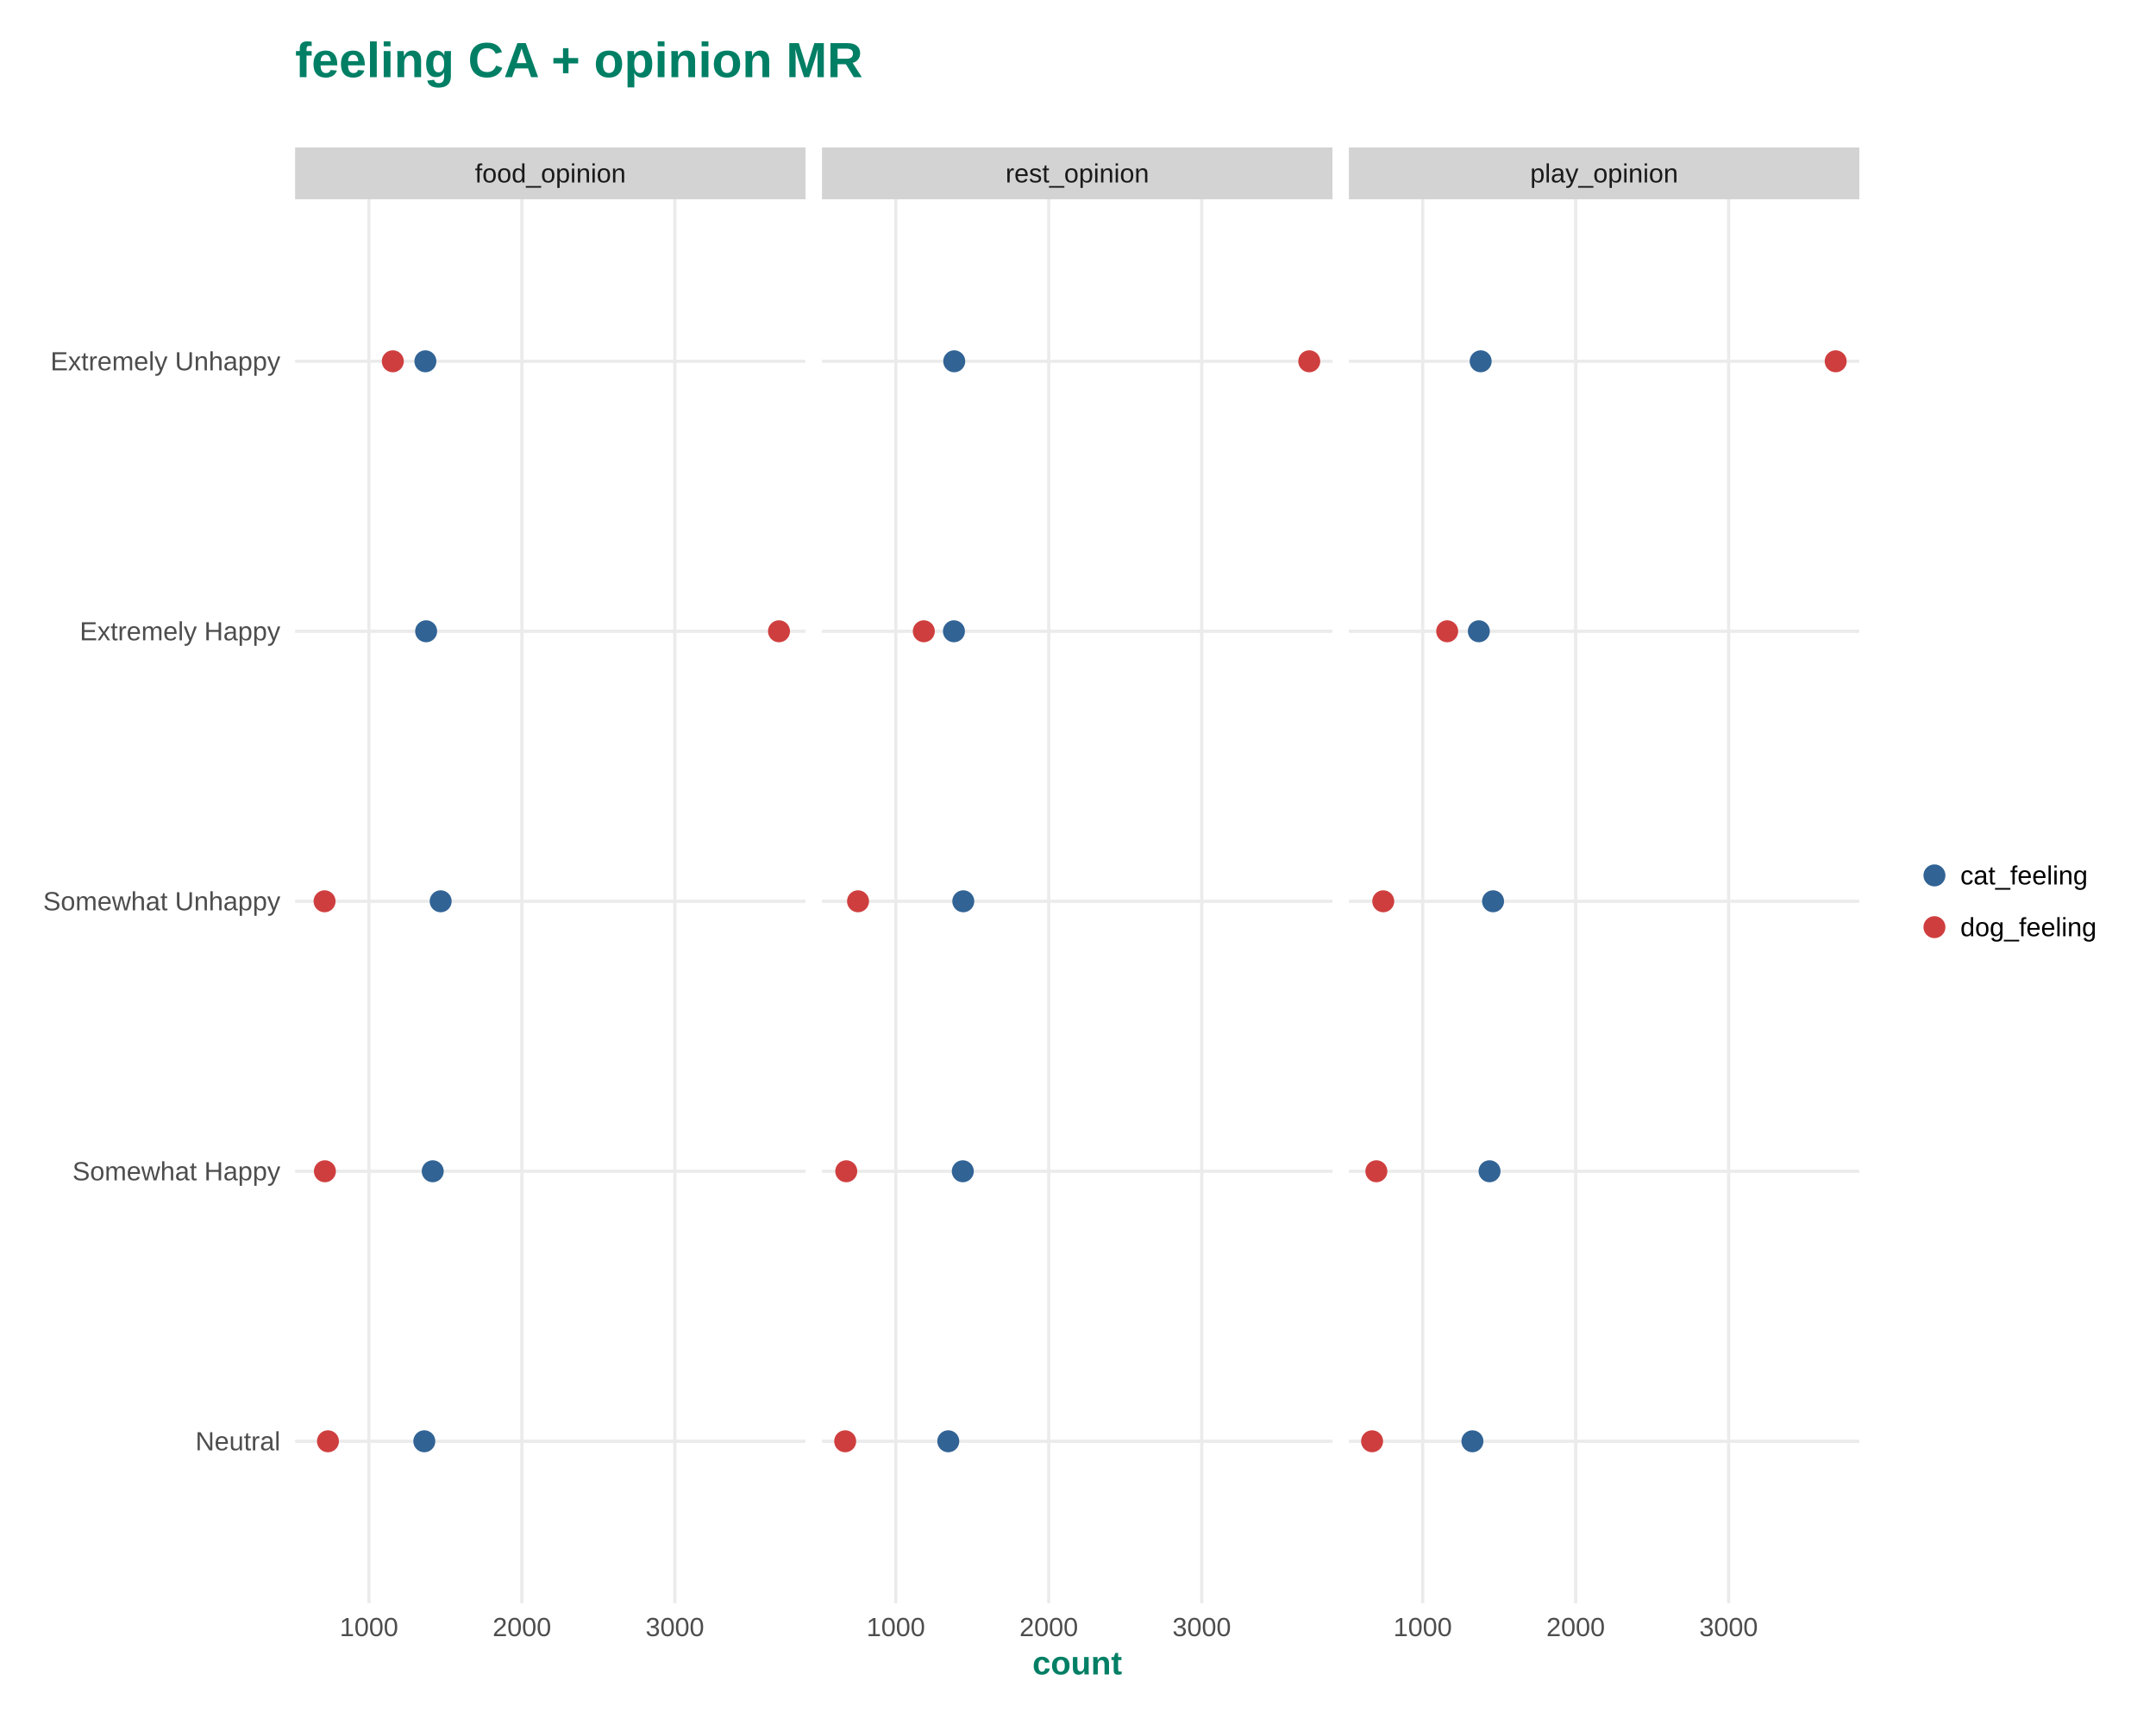
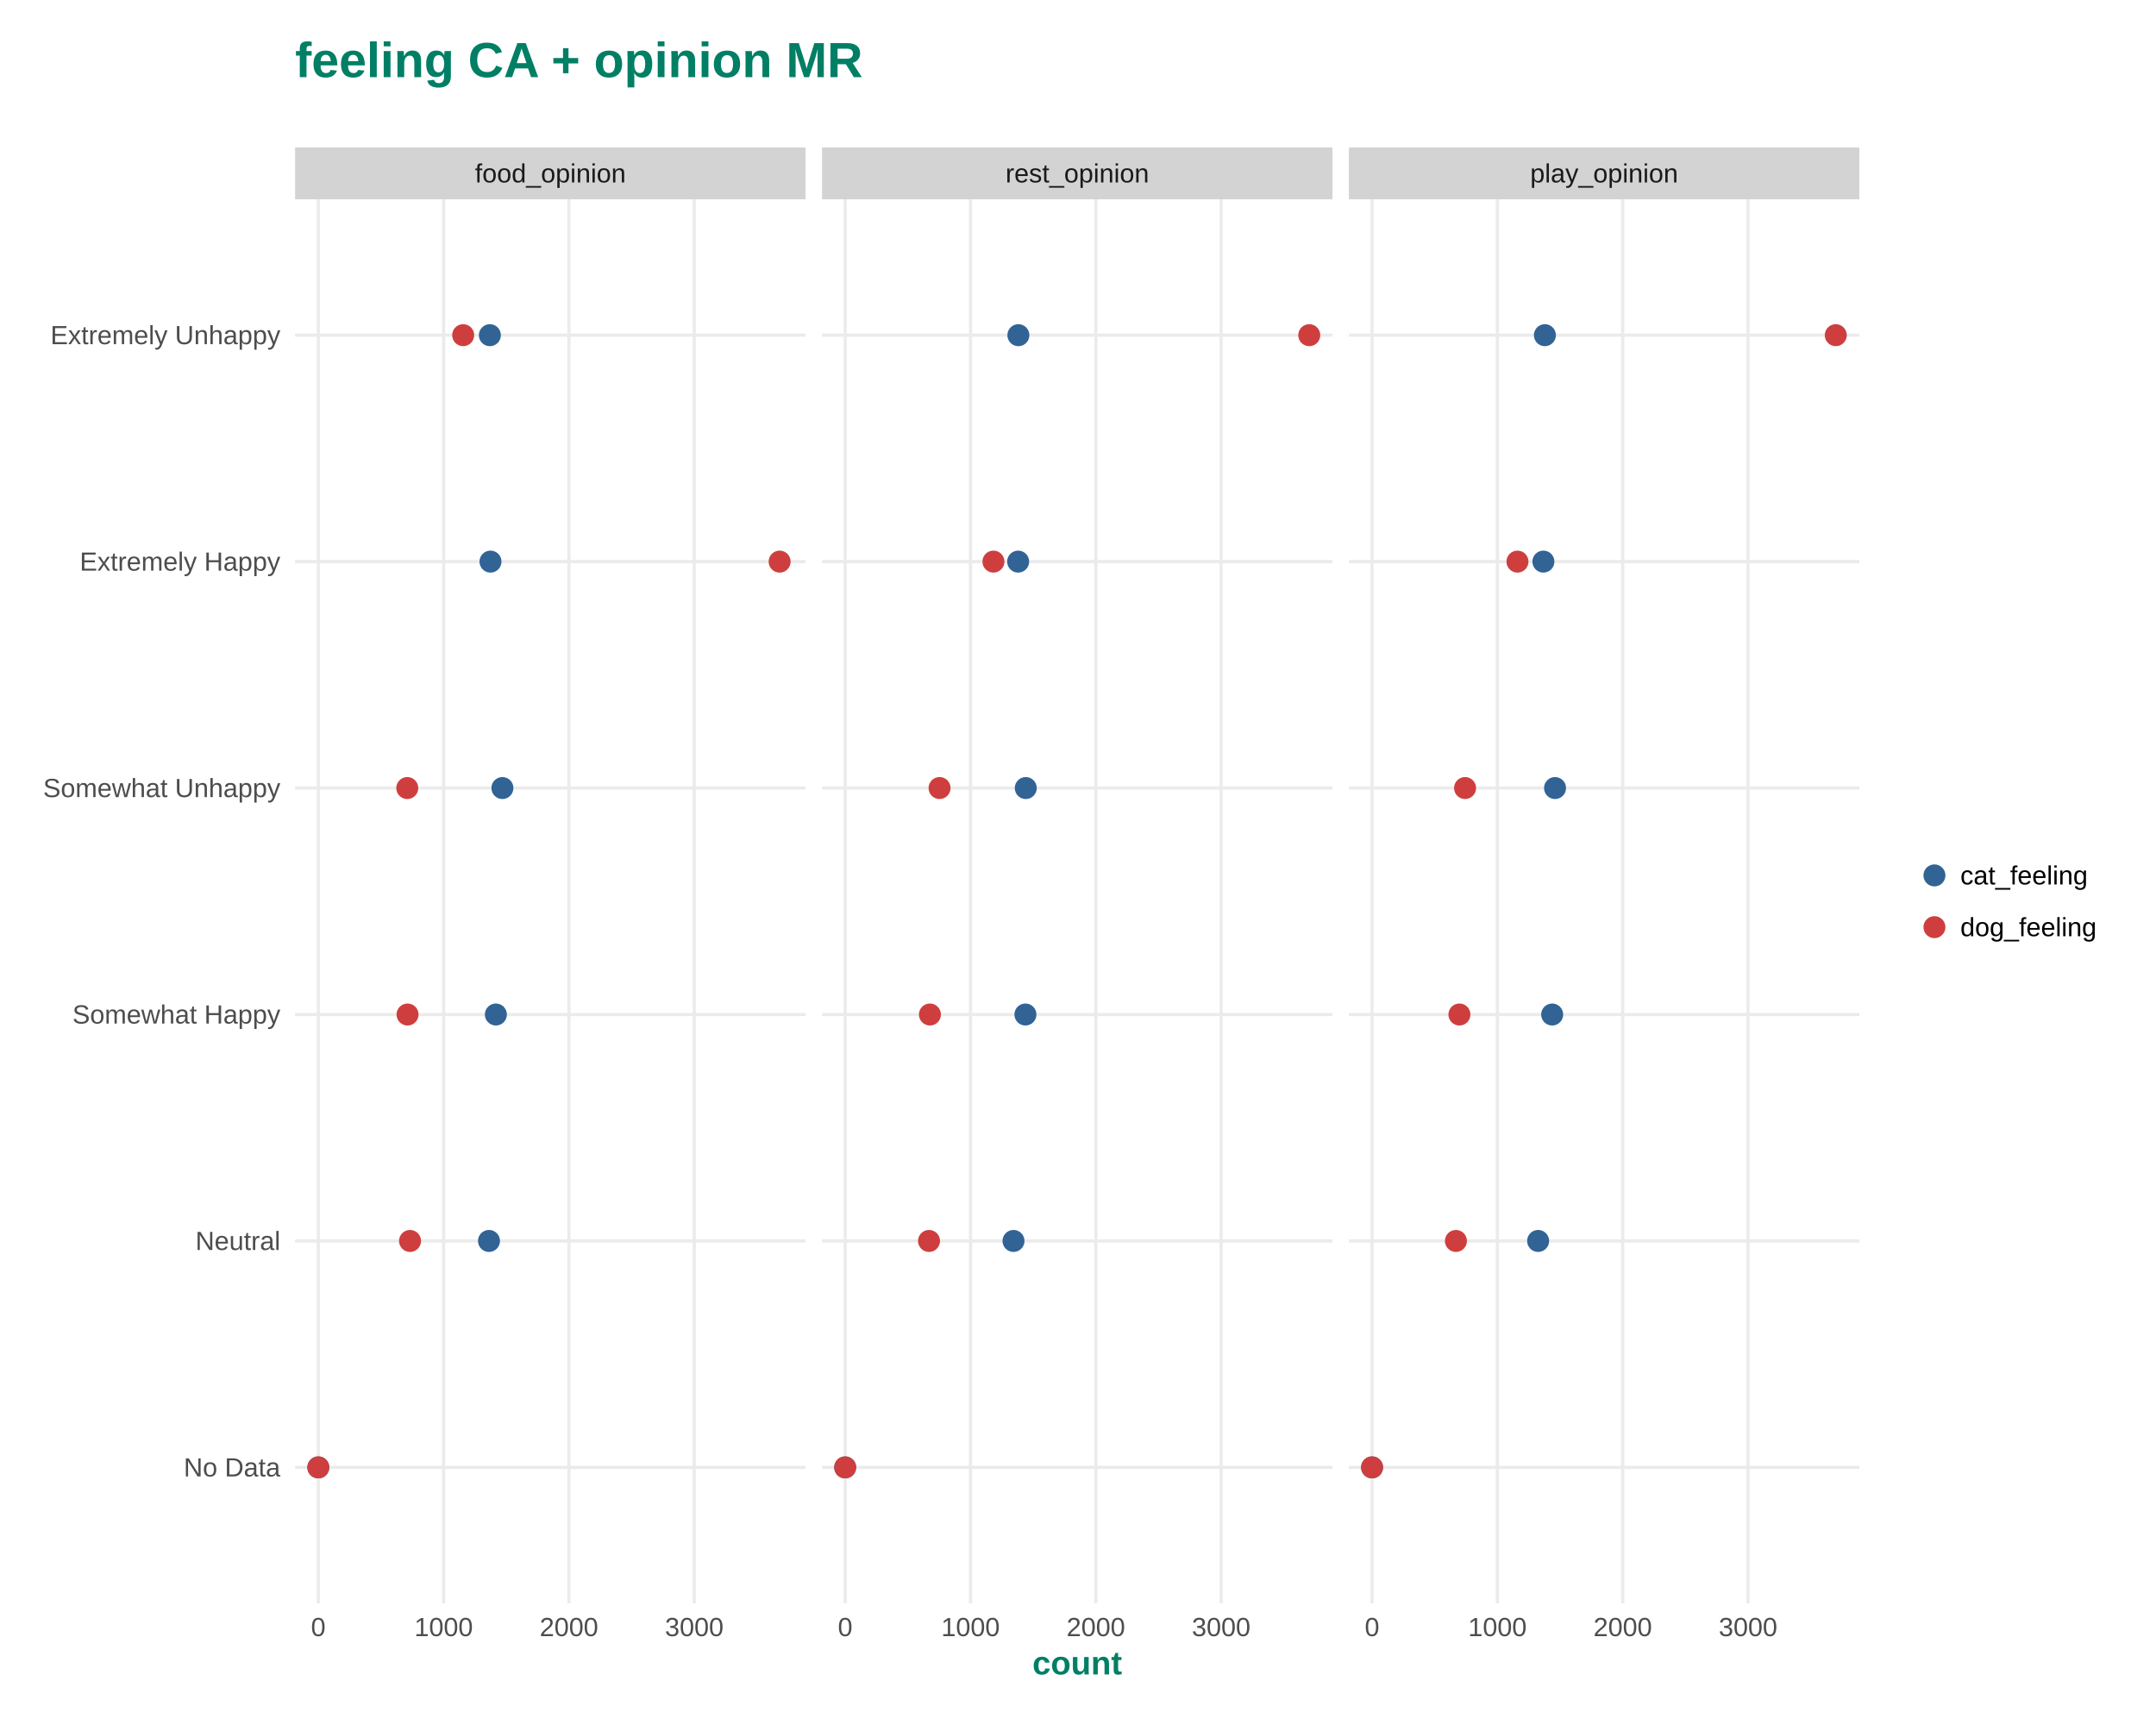
<svg xmlns="http://www.w3.org/2000/svg" viewBox="0 0 720.00 576.00">
  <defs>
    <style type="text/css">
    line, polyline, polygon, path, rect, circle {
      fill: none;
      stroke: #000000;
      stroke-linecap: round;
      stroke-linejoin: round;
      stroke-miterlimit: 10.00;
    }
  </style>
  </defs>
  <rect width="100%" height="100%" style="stroke: none; fill: #FFFFFF;" />
  <defs>
    <clipPath id="cpOTguNTV8MjY5LjAzfDUzNS4zNXw2Ni41NQ==">
      <rect x="98.55" y="66.55" width="170.47" height="468.80" />
    </clipPath>
  </defs>
-   <polyline points="98.55,481.26 269.03,481.26 " style="stroke-width: 1.07; stroke: #EBEBEB; stroke-linecap: butt;" clip-path="url(#cpOTguNTV8MjY5LjAzfDUzNS4zNXw2Ni41NQ==)" />
-   <polyline points="98.55,391.10 269.03,391.10 " style="stroke-width: 1.07; stroke: #EBEBEB; stroke-linecap: butt;" clip-path="url(#cpOTguNTV8MjY5LjAzfDUzNS4zNXw2Ni41NQ==)" />
-   <polyline points="98.55,300.95 269.03,300.95 " style="stroke-width: 1.07; stroke: #EBEBEB; stroke-linecap: butt;" clip-path="url(#cpOTguNTV8MjY5LjAzfDUzNS4zNXw2Ni41NQ==)" />
-   <polyline points="98.55,210.79 269.03,210.79 " style="stroke-width: 1.07; stroke: #EBEBEB; stroke-linecap: butt;" clip-path="url(#cpOTguNTV8MjY5LjAzfDUzNS4zNXw2Ni41NQ==)" />
-   <polyline points="98.55,120.64 269.03,120.64 " style="stroke-width: 1.07; stroke: #EBEBEB; stroke-linecap: butt;" clip-path="url(#cpOTguNTV8MjY5LjAzfDUzNS4zNXw2Ni41NQ==)" />
-   <polyline points="123.21,535.35 123.21,66.55 " style="stroke-width: 1.07; stroke: #EBEBEB; stroke-linecap: butt;" clip-path="url(#cpOTguNTV8MjY5LjAzfDUzNS4zNXw2Ni41NQ==)" />
-   <polyline points="174.29,535.35 174.29,66.55 " style="stroke-width: 1.07; stroke: #EBEBEB; stroke-linecap: butt;" clip-path="url(#cpOTguNTV8MjY5LjAzfDUzNS4zNXw2Ni41NQ==)" />
-   <polyline points="225.37,535.35 225.37,66.55 " style="stroke-width: 1.07; stroke: #EBEBEB; stroke-linecap: butt;" clip-path="url(#cpOTguNTV8MjY5LjAzfDUzNS4zNXw2Ni41NQ==)" />
-   <circle cx="142.31" cy="210.79" r="2.49pt" style="stroke-width: 0.71; stroke: #316395; fill: #316395;" clip-path="url(#cpOTguNTV8MjY5LjAzfDUzNS4zNXw2Ni41NQ==)" />
-   <circle cx="260.15" cy="210.79" r="2.49pt" style="stroke-width: 0.71; stroke: #CF3E3E; fill: #CF3E3E;" clip-path="url(#cpOTguNTV8MjY5LjAzfDUzNS4zNXw2Ni41NQ==)" />
-   <circle cx="144.51" cy="391.10" r="2.49pt" style="stroke-width: 0.71; stroke: #316395; fill: #316395;" clip-path="url(#cpOTguNTV8MjY5LjAzfDUzNS4zNXw2Ni41NQ==)" />
-   <circle cx="108.50" cy="391.10" r="2.49pt" style="stroke-width: 0.71; stroke: #CF3E3E; fill: #CF3E3E;" clip-path="url(#cpOTguNTV8MjY5LjAzfDUzNS4zNXw2Ni41NQ==)" />
-   <circle cx="141.70" cy="481.26" r="2.49pt" style="stroke-width: 0.71; stroke: #316395; fill: #316395;" clip-path="url(#cpOTguNTV8MjY5LjAzfDUzNS4zNXw2Ni41NQ==)" />
-   <circle cx="109.52" cy="481.26" r="2.49pt" style="stroke-width: 0.71; stroke: #CF3E3E; fill: #CF3E3E;" clip-path="url(#cpOTguNTV8MjY5LjAzfDUzNS4zNXw2Ni41NQ==)" />
-   <circle cx="147.16" cy="300.95" r="2.49pt" style="stroke-width: 0.71; stroke: #316395; fill: #316395;" clip-path="url(#cpOTguNTV8MjY5LjAzfDUzNS4zNXw2Ni41NQ==)" />
-   <circle cx="108.39" cy="300.95" r="2.49pt" style="stroke-width: 0.71; stroke: #CF3E3E; fill: #CF3E3E;" clip-path="url(#cpOTguNTV8MjY5LjAzfDUzNS4zNXw2Ni41NQ==)" />
-   <circle cx="142.06" cy="120.64" r="2.49pt" style="stroke-width: 0.71; stroke: #316395; fill: #316395;" clip-path="url(#cpOTguNTV8MjY5LjAzfDUzNS4zNXw2Ni41NQ==)" />
-   <circle cx="131.18" cy="120.64" r="2.49pt" style="stroke-width: 0.71; stroke: #CF3E3E; fill: #CF3E3E;" clip-path="url(#cpOTguNTV8MjY5LjAzfDUzNS4zNXw2Ni41NQ==)" />
+   <polyline points="98.55,489.98 269.03,489.98 " style="stroke-width: 1.07; stroke: #EBEBEB; stroke-linecap: butt;" clip-path="url(#cpOTguNTV8MjY5LjAzfDUzNS4zNXw2Ni41NQ==)" />
+   <polyline points="98.55,414.37 269.03,414.37 " style="stroke-width: 1.07; stroke: #EBEBEB; stroke-linecap: butt;" clip-path="url(#cpOTguNTV8MjY5LjAzfDUzNS4zNXw2Ni41NQ==)" />
+   <polyline points="98.55,338.76 269.03,338.76 " style="stroke-width: 1.07; stroke: #EBEBEB; stroke-linecap: butt;" clip-path="url(#cpOTguNTV8MjY5LjAzfDUzNS4zNXw2Ni41NQ==)" />
+   <polyline points="98.55,263.14 269.03,263.14 " style="stroke-width: 1.07; stroke: #EBEBEB; stroke-linecap: butt;" clip-path="url(#cpOTguNTV8MjY5LjAzfDUzNS4zNXw2Ni41NQ==)" />
+   <polyline points="98.55,187.53 269.03,187.53 " style="stroke-width: 1.07; stroke: #EBEBEB; stroke-linecap: butt;" clip-path="url(#cpOTguNTV8MjY5LjAzfDUzNS4zNXw2Ni41NQ==)" />
+   <polyline points="98.55,111.92 269.03,111.92 " style="stroke-width: 1.07; stroke: #EBEBEB; stroke-linecap: butt;" clip-path="url(#cpOTguNTV8MjY5LjAzfDUzNS4zNXw2Ni41NQ==)" />
+   <polyline points="106.30,535.35 106.30,66.55 " style="stroke-width: 1.07; stroke: #EBEBEB; stroke-linecap: butt;" clip-path="url(#cpOTguNTV8MjY5LjAzfDUzNS4zNXw2Ni41NQ==)" />
+   <polyline points="148.15,535.35 148.15,66.55 " style="stroke-width: 1.07; stroke: #EBEBEB; stroke-linecap: butt;" clip-path="url(#cpOTguNTV8MjY5LjAzfDUzNS4zNXw2Ni41NQ==)" />
+   <polyline points="190.00,535.35 190.00,66.55 " style="stroke-width: 1.07; stroke: #EBEBEB; stroke-linecap: butt;" clip-path="url(#cpOTguNTV8MjY5LjAzfDUzNS4zNXw2Ni41NQ==)" />
+   <polyline points="231.85,535.35 231.85,66.55 " style="stroke-width: 1.07; stroke: #EBEBEB; stroke-linecap: butt;" clip-path="url(#cpOTguNTV8MjY5LjAzfDUzNS4zNXw2Ni41NQ==)" />
+   <circle cx="163.80" cy="187.53" r="2.49pt" style="stroke-width: 0.71; stroke: #316395; fill: #316395;" clip-path="url(#cpOTguNTV8MjY5LjAzfDUzNS4zNXw2Ni41NQ==)" />
+   <circle cx="260.36" cy="187.53" r="2.49pt" style="stroke-width: 0.71; stroke: #CF3E3E; fill: #CF3E3E;" clip-path="url(#cpOTguNTV8MjY5LjAzfDUzNS4zNXw2Ni41NQ==)" />
+   <circle cx="165.60" cy="338.76" r="2.49pt" style="stroke-width: 0.71; stroke: #316395; fill: #316395;" clip-path="url(#cpOTguNTV8MjY5LjAzfDUzNS4zNXw2Ni41NQ==)" />
+   <circle cx="136.10" cy="338.76" r="2.49pt" style="stroke-width: 0.71; stroke: #CF3E3E; fill: #CF3E3E;" clip-path="url(#cpOTguNTV8MjY5LjAzfDUzNS4zNXw2Ni41NQ==)" />
+   <circle cx="163.30" cy="414.37" r="2.49pt" style="stroke-width: 0.71; stroke: #316395; fill: #316395;" clip-path="url(#cpOTguNTV8MjY5LjAzfDUzNS4zNXw2Ni41NQ==)" />
+   <circle cx="136.93" cy="414.37" r="2.49pt" style="stroke-width: 0.71; stroke: #CF3E3E; fill: #CF3E3E;" clip-path="url(#cpOTguNTV8MjY5LjAzfDUzNS4zNXw2Ni41NQ==)" />
+   <circle cx="167.78" cy="263.14" r="2.49pt" style="stroke-width: 0.71; stroke: #316395; fill: #316395;" clip-path="url(#cpOTguNTV8MjY5LjAzfDUzNS4zNXw2Ni41NQ==)" />
+   <circle cx="136.01" cy="263.14" r="2.49pt" style="stroke-width: 0.71; stroke: #CF3E3E; fill: #CF3E3E;" clip-path="url(#cpOTguNTV8MjY5LjAzfDUzNS4zNXw2Ni41NQ==)" />
+   <circle cx="163.59" cy="111.92" r="2.49pt" style="stroke-width: 0.71; stroke: #316395; fill: #316395;" clip-path="url(#cpOTguNTV8MjY5LjAzfDUzNS4zNXw2Ni41NQ==)" />
+   <circle cx="154.68" cy="111.92" r="2.49pt" style="stroke-width: 0.71; stroke: #CF3E3E; fill: #CF3E3E;" clip-path="url(#cpOTguNTV8MjY5LjAzfDUzNS4zNXw2Ni41NQ==)" />
+   <circle cx="106.30" cy="489.98" r="2.49pt" style="stroke-width: 0.71; stroke: #316395; fill: #316395;" clip-path="url(#cpOTguNTV8MjY5LjAzfDUzNS4zNXw2Ni41NQ==)" />
+   <circle cx="106.30" cy="489.98" r="2.49pt" style="stroke-width: 0.71; stroke: #CF3E3E; fill: #CF3E3E;" clip-path="url(#cpOTguNTV8MjY5LjAzfDUzNS4zNXw2Ni41NQ==)" />
  <defs>
    <clipPath id="cpMC4wMHw3MjAuMDB8NTc2LjAwfDAuMDA=">
      <rect x="0.00" y="0.00" width="720.00" height="576.00" />
    </clipPath>
  </defs>
  <defs>
    <clipPath id="cpMjc0LjUwfDQ0NC45OHw1MzUuMzV8NjYuNTU=">
      <rect x="274.50" y="66.55" width="170.47" height="468.80" />
    </clipPath>
  </defs>
-   <polyline points="274.50,481.26 444.98,481.26 " style="stroke-width: 1.07; stroke: #EBEBEB; stroke-linecap: butt;" clip-path="url(#cpMjc0LjUwfDQ0NC45OHw1MzUuMzV8NjYuNTU=)" />
-   <polyline points="274.50,391.10 444.98,391.10 " style="stroke-width: 1.07; stroke: #EBEBEB; stroke-linecap: butt;" clip-path="url(#cpMjc0LjUwfDQ0NC45OHw1MzUuMzV8NjYuNTU=)" />
-   <polyline points="274.50,300.95 444.98,300.95 " style="stroke-width: 1.07; stroke: #EBEBEB; stroke-linecap: butt;" clip-path="url(#cpMjc0LjUwfDQ0NC45OHw1MzUuMzV8NjYuNTU=)" />
-   <polyline points="274.50,210.79 444.98,210.79 " style="stroke-width: 1.07; stroke: #EBEBEB; stroke-linecap: butt;" clip-path="url(#cpMjc0LjUwfDQ0NC45OHw1MzUuMzV8NjYuNTU=)" />
-   <polyline points="274.50,120.64 444.98,120.64 " style="stroke-width: 1.07; stroke: #EBEBEB; stroke-linecap: butt;" clip-path="url(#cpMjc0LjUwfDQ0NC45OHw1MzUuMzV8NjYuNTU=)" />
-   <polyline points="299.16,535.35 299.16,66.55 " style="stroke-width: 1.07; stroke: #EBEBEB; stroke-linecap: butt;" clip-path="url(#cpMjc0LjUwfDQ0NC45OHw1MzUuMzV8NjYuNTU=)" />
-   <polyline points="350.24,535.35 350.24,66.55 " style="stroke-width: 1.07; stroke: #EBEBEB; stroke-linecap: butt;" clip-path="url(#cpMjc0LjUwfDQ0NC45OHw1MzUuMzV8NjYuNTU=)" />
-   <polyline points="401.32,535.35 401.32,66.55 " style="stroke-width: 1.07; stroke: #EBEBEB; stroke-linecap: butt;" clip-path="url(#cpMjc0LjUwfDQ0NC45OHw1MzUuMzV8NjYuNTU=)" />
-   <circle cx="318.57" cy="210.79" r="2.49pt" style="stroke-width: 0.71; stroke: #316395; fill: #316395;" clip-path="url(#cpMjc0LjUwfDQ0NC45OHw1MzUuMzV8NjYuNTU=)" />
-   <circle cx="308.51" cy="210.79" r="2.49pt" style="stroke-width: 0.71; stroke: #CF3E3E; fill: #CF3E3E;" clip-path="url(#cpMjc0LjUwfDQ0NC45OHw1MzUuMzV8NjYuNTU=)" />
-   <circle cx="321.53" cy="391.10" r="2.49pt" style="stroke-width: 0.71; stroke: #316395; fill: #316395;" clip-path="url(#cpMjc0LjUwfDQ0NC45OHw1MzUuMzV8NjYuNTU=)" />
-   <circle cx="282.61" cy="391.10" r="2.49pt" style="stroke-width: 0.71; stroke: #CF3E3E; fill: #CF3E3E;" clip-path="url(#cpMjc0LjUwfDQ0NC45OHw1MzUuMzV8NjYuNTU=)" />
-   <circle cx="316.68" cy="481.26" r="2.49pt" style="stroke-width: 0.71; stroke: #316395; fill: #316395;" clip-path="url(#cpMjc0LjUwfDQ0NC45OHw1MzUuMzV8NjYuNTU=)" />
-   <circle cx="282.25" cy="481.26" r="2.49pt" style="stroke-width: 0.71; stroke: #CF3E3E; fill: #CF3E3E;" clip-path="url(#cpMjc0LjUwfDQ0NC45OHw1MzUuMzV8NjYuNTU=)" />
-   <circle cx="321.69" cy="300.95" r="2.49pt" style="stroke-width: 0.71; stroke: #316395; fill: #316395;" clip-path="url(#cpMjc0LjUwfDQ0NC45OHw1MzUuMzV8NjYuNTU=)" />
-   <circle cx="286.54" cy="300.95" r="2.49pt" style="stroke-width: 0.71; stroke: #CF3E3E; fill: #CF3E3E;" clip-path="url(#cpMjc0LjUwfDQ0NC45OHw1MzUuMzV8NjYuNTU=)" />
-   <circle cx="318.67" cy="120.64" r="2.49pt" style="stroke-width: 0.71; stroke: #316395; fill: #316395;" clip-path="url(#cpMjc0LjUwfDQ0NC45OHw1MzUuMzV8NjYuNTU=)" />
-   <circle cx="437.23" cy="120.64" r="2.49pt" style="stroke-width: 0.71; stroke: #CF3E3E; fill: #CF3E3E;" clip-path="url(#cpMjc0LjUwfDQ0NC45OHw1MzUuMzV8NjYuNTU=)" />
+   <polyline points="274.50,489.98 444.98,489.98 " style="stroke-width: 1.07; stroke: #EBEBEB; stroke-linecap: butt;" clip-path="url(#cpMjc0LjUwfDQ0NC45OHw1MzUuMzV8NjYuNTU=)" />
+   <polyline points="274.50,414.37 444.98,414.37 " style="stroke-width: 1.07; stroke: #EBEBEB; stroke-linecap: butt;" clip-path="url(#cpMjc0LjUwfDQ0NC45OHw1MzUuMzV8NjYuNTU=)" />
+   <polyline points="274.50,338.76 444.98,338.76 " style="stroke-width: 1.07; stroke: #EBEBEB; stroke-linecap: butt;" clip-path="url(#cpMjc0LjUwfDQ0NC45OHw1MzUuMzV8NjYuNTU=)" />
+   <polyline points="274.50,263.14 444.98,263.14 " style="stroke-width: 1.07; stroke: #EBEBEB; stroke-linecap: butt;" clip-path="url(#cpMjc0LjUwfDQ0NC45OHw1MzUuMzV8NjYuNTU=)" />
+   <polyline points="274.50,187.53 444.98,187.53 " style="stroke-width: 1.07; stroke: #EBEBEB; stroke-linecap: butt;" clip-path="url(#cpMjc0LjUwfDQ0NC45OHw1MzUuMzV8NjYuNTU=)" />
+   <polyline points="274.50,111.92 444.98,111.92 " style="stroke-width: 1.07; stroke: #EBEBEB; stroke-linecap: butt;" clip-path="url(#cpMjc0LjUwfDQ0NC45OHw1MzUuMzV8NjYuNTU=)" />
+   <polyline points="282.25,535.35 282.25,66.55 " style="stroke-width: 1.07; stroke: #EBEBEB; stroke-linecap: butt;" clip-path="url(#cpMjc0LjUwfDQ0NC45OHw1MzUuMzV8NjYuNTU=)" />
+   <polyline points="324.11,535.35 324.11,66.55 " style="stroke-width: 1.07; stroke: #EBEBEB; stroke-linecap: butt;" clip-path="url(#cpMjc0LjUwfDQ0NC45OHw1MzUuMzV8NjYuNTU=)" />
+   <polyline points="365.96,535.35 365.96,66.55 " style="stroke-width: 1.07; stroke: #EBEBEB; stroke-linecap: butt;" clip-path="url(#cpMjc0LjUwfDQ0NC45OHw1MzUuMzV8NjYuNTU=)" />
+   <polyline points="407.81,535.35 407.81,66.55 " style="stroke-width: 1.07; stroke: #EBEBEB; stroke-linecap: butt;" clip-path="url(#cpMjc0LjUwfDQ0NC45OHw1MzUuMzV8NjYuNTU=)" />
+   <circle cx="340.01" cy="187.53" r="2.49pt" style="stroke-width: 0.71; stroke: #316395; fill: #316395;" clip-path="url(#cpMjc0LjUwfDQ0NC45OHw1MzUuMzV8NjYuNTU=)" />
+   <circle cx="331.76" cy="187.53" r="2.49pt" style="stroke-width: 0.71; stroke: #CF3E3E; fill: #CF3E3E;" clip-path="url(#cpMjc0LjUwfDQ0NC45OHw1MzUuMzV8NjYuNTU=)" />
+   <circle cx="342.44" cy="338.76" r="2.49pt" style="stroke-width: 0.71; stroke: #316395; fill: #316395;" clip-path="url(#cpMjc0LjUwfDQ0NC45OHw1MzUuMzV8NjYuNTU=)" />
+   <circle cx="310.55" cy="338.76" r="2.49pt" style="stroke-width: 0.71; stroke: #CF3E3E; fill: #CF3E3E;" clip-path="url(#cpMjc0LjUwfDQ0NC45OHw1MzUuMzV8NjYuNTU=)" />
+   <circle cx="338.46" cy="414.37" r="2.49pt" style="stroke-width: 0.71; stroke: #316395; fill: #316395;" clip-path="url(#cpMjc0LjUwfDQ0NC45OHw1MzUuMzV8NjYuNTU=)" />
+   <circle cx="310.25" cy="414.37" r="2.49pt" style="stroke-width: 0.71; stroke: #CF3E3E; fill: #CF3E3E;" clip-path="url(#cpMjc0LjUwfDQ0NC45OHw1MzUuMzV8NjYuNTU=)" />
+   <circle cx="342.56" cy="263.14" r="2.49pt" style="stroke-width: 0.71; stroke: #316395; fill: #316395;" clip-path="url(#cpMjc0LjUwfDQ0NC45OHw1MzUuMzV8NjYuNTU=)" />
+   <circle cx="313.77" cy="263.14" r="2.49pt" style="stroke-width: 0.71; stroke: #CF3E3E; fill: #CF3E3E;" clip-path="url(#cpMjc0LjUwfDQ0NC45OHw1MzUuMzV8NjYuNTU=)" />
+   <circle cx="340.09" cy="111.92" r="2.49pt" style="stroke-width: 0.71; stroke: #316395; fill: #316395;" clip-path="url(#cpMjc0LjUwfDQ0NC45OHw1MzUuMzV8NjYuNTU=)" />
+   <circle cx="437.23" cy="111.92" r="2.49pt" style="stroke-width: 0.71; stroke: #CF3E3E; fill: #CF3E3E;" clip-path="url(#cpMjc0LjUwfDQ0NC45OHw1MzUuMzV8NjYuNTU=)" />
+   <circle cx="282.25" cy="489.98" r="2.49pt" style="stroke-width: 0.71; stroke: #316395; fill: #316395;" clip-path="url(#cpMjc0LjUwfDQ0NC45OHw1MzUuMzV8NjYuNTU=)" />
+   <circle cx="282.25" cy="489.98" r="2.49pt" style="stroke-width: 0.71; stroke: #CF3E3E; fill: #CF3E3E;" clip-path="url(#cpMjc0LjUwfDQ0NC45OHw1MzUuMzV8NjYuNTU=)" />
  <defs>
    <clipPath id="cpMC4wMHw3MjAuMDB8NTc2LjAwfDAuMDA=">
      <rect x="0.00" y="0.00" width="720.00" height="576.00" />
    </clipPath>
  </defs>
  <defs>
    <clipPath id="cpNDUwLjQ2fDYyMC45M3w1MzUuMzV8NjYuNTU=">
      <rect x="450.46" y="66.55" width="170.47" height="468.80" />
    </clipPath>
  </defs>
-   <polyline points="450.46,481.26 620.93,481.26 " style="stroke-width: 1.07; stroke: #EBEBEB; stroke-linecap: butt;" clip-path="url(#cpNDUwLjQ2fDYyMC45M3w1MzUuMzV8NjYuNTU=)" />
-   <polyline points="450.46,391.10 620.93,391.10 " style="stroke-width: 1.07; stroke: #EBEBEB; stroke-linecap: butt;" clip-path="url(#cpNDUwLjQ2fDYyMC45M3w1MzUuMzV8NjYuNTU=)" />
-   <polyline points="450.46,300.95 620.93,300.95 " style="stroke-width: 1.07; stroke: #EBEBEB; stroke-linecap: butt;" clip-path="url(#cpNDUwLjQ2fDYyMC45M3w1MzUuMzV8NjYuNTU=)" />
-   <polyline points="450.46,210.79 620.93,210.79 " style="stroke-width: 1.07; stroke: #EBEBEB; stroke-linecap: butt;" clip-path="url(#cpNDUwLjQ2fDYyMC45M3w1MzUuMzV8NjYuNTU=)" />
-   <polyline points="450.46,120.64 620.93,120.64 " style="stroke-width: 1.07; stroke: #EBEBEB; stroke-linecap: butt;" clip-path="url(#cpNDUwLjQ2fDYyMC45M3w1MzUuMzV8NjYuNTU=)" />
-   <polyline points="475.12,535.35 475.12,66.55 " style="stroke-width: 1.07; stroke: #EBEBEB; stroke-linecap: butt;" clip-path="url(#cpNDUwLjQ2fDYyMC45M3w1MzUuMzV8NjYuNTU=)" />
-   <polyline points="526.20,535.35 526.20,66.55 " style="stroke-width: 1.07; stroke: #EBEBEB; stroke-linecap: butt;" clip-path="url(#cpNDUwLjQ2fDYyMC45M3w1MzUuMzV8NjYuNTU=)" />
-   <polyline points="577.28,535.35 577.28,66.55 " style="stroke-width: 1.07; stroke: #EBEBEB; stroke-linecap: butt;" clip-path="url(#cpNDUwLjQ2fDYyMC45M3w1MzUuMzV8NjYuNTU=)" />
-   <circle cx="493.86" cy="210.79" r="2.49pt" style="stroke-width: 0.71; stroke: #316395; fill: #316395;" clip-path="url(#cpNDUwLjQ2fDYyMC45M3w1MzUuMzV8NjYuNTU=)" />
-   <circle cx="483.29" cy="210.79" r="2.49pt" style="stroke-width: 0.71; stroke: #CF3E3E; fill: #CF3E3E;" clip-path="url(#cpNDUwLjQ2fDYyMC45M3w1MzUuMzV8NjYuNTU=)" />
-   <circle cx="497.44" cy="391.10" r="2.49pt" style="stroke-width: 0.71; stroke: #316395; fill: #316395;" clip-path="url(#cpNDUwLjQ2fDYyMC45M3w1MzUuMzV8NjYuNTU=)" />
-   <circle cx="459.64" cy="391.10" r="2.49pt" style="stroke-width: 0.71; stroke: #CF3E3E; fill: #CF3E3E;" clip-path="url(#cpNDUwLjQ2fDYyMC45M3w1MzUuMzV8NjYuNTU=)" />
-   <circle cx="491.72" cy="481.26" r="2.49pt" style="stroke-width: 0.71; stroke: #316395; fill: #316395;" clip-path="url(#cpNDUwLjQ2fDYyMC45M3w1MzUuMzV8NjYuNTU=)" />
-   <circle cx="458.21" cy="481.26" r="2.49pt" style="stroke-width: 0.71; stroke: #CF3E3E; fill: #CF3E3E;" clip-path="url(#cpNDUwLjQ2fDYyMC45M3w1MzUuMzV8NjYuNTU=)" />
-   <circle cx="498.61" cy="300.95" r="2.49pt" style="stroke-width: 0.71; stroke: #316395; fill: #316395;" clip-path="url(#cpNDUwLjQ2fDYyMC45M3w1MzUuMzV8NjYuNTU=)" />
-   <circle cx="461.94" cy="300.95" r="2.49pt" style="stroke-width: 0.71; stroke: #CF3E3E; fill: #CF3E3E;" clip-path="url(#cpNDUwLjQ2fDYyMC45M3w1MzUuMzV8NjYuNTU=)" />
-   <circle cx="494.47" cy="120.64" r="2.49pt" style="stroke-width: 0.71; stroke: #316395; fill: #316395;" clip-path="url(#cpNDUwLjQ2fDYyMC45M3w1MzUuMzV8NjYuNTU=)" />
-   <circle cx="613.03" cy="120.64" r="2.49pt" style="stroke-width: 0.71; stroke: #CF3E3E; fill: #CF3E3E;" clip-path="url(#cpNDUwLjQ2fDYyMC45M3w1MzUuMzV8NjYuNTU=)" />
+   <polyline points="450.46,489.98 620.93,489.98 " style="stroke-width: 1.07; stroke: #EBEBEB; stroke-linecap: butt;" clip-path="url(#cpNDUwLjQ2fDYyMC45M3w1MzUuMzV8NjYuNTU=)" />
+   <polyline points="450.46,414.37 620.93,414.37 " style="stroke-width: 1.07; stroke: #EBEBEB; stroke-linecap: butt;" clip-path="url(#cpNDUwLjQ2fDYyMC45M3w1MzUuMzV8NjYuNTU=)" />
+   <polyline points="450.46,338.76 620.93,338.76 " style="stroke-width: 1.07; stroke: #EBEBEB; stroke-linecap: butt;" clip-path="url(#cpNDUwLjQ2fDYyMC45M3w1MzUuMzV8NjYuNTU=)" />
+   <polyline points="450.46,263.14 620.93,263.14 " style="stroke-width: 1.07; stroke: #EBEBEB; stroke-linecap: butt;" clip-path="url(#cpNDUwLjQ2fDYyMC45M3w1MzUuMzV8NjYuNTU=)" />
+   <polyline points="450.46,187.53 620.93,187.53 " style="stroke-width: 1.07; stroke: #EBEBEB; stroke-linecap: butt;" clip-path="url(#cpNDUwLjQ2fDYyMC45M3w1MzUuMzV8NjYuNTU=)" />
+   <polyline points="450.46,111.92 620.93,111.92 " style="stroke-width: 1.07; stroke: #EBEBEB; stroke-linecap: butt;" clip-path="url(#cpNDUwLjQ2fDYyMC45M3w1MzUuMzV8NjYuNTU=)" />
+   <polyline points="458.21,535.35 458.21,66.55 " style="stroke-width: 1.07; stroke: #EBEBEB; stroke-linecap: butt;" clip-path="url(#cpNDUwLjQ2fDYyMC45M3w1MzUuMzV8NjYuNTU=)" />
+   <polyline points="500.06,535.35 500.06,66.55 " style="stroke-width: 1.07; stroke: #EBEBEB; stroke-linecap: butt;" clip-path="url(#cpNDUwLjQ2fDYyMC45M3w1MzUuMzV8NjYuNTU=)" />
+   <polyline points="541.91,535.35 541.91,66.55 " style="stroke-width: 1.07; stroke: #EBEBEB; stroke-linecap: butt;" clip-path="url(#cpNDUwLjQ2fDYyMC45M3w1MzUuMzV8NjYuNTU=)" />
+   <polyline points="583.76,535.35 583.76,66.55 " style="stroke-width: 1.07; stroke: #EBEBEB; stroke-linecap: butt;" clip-path="url(#cpNDUwLjQ2fDYyMC45M3w1MzUuMzV8NjYuNTU=)" />
+   <circle cx="515.42" cy="187.53" r="2.49pt" style="stroke-width: 0.71; stroke: #316395; fill: #316395;" clip-path="url(#cpNDUwLjQ2fDYyMC45M3w1MzUuMzV8NjYuNTU=)" />
+   <circle cx="506.76" cy="187.53" r="2.49pt" style="stroke-width: 0.71; stroke: #CF3E3E; fill: #CF3E3E;" clip-path="url(#cpNDUwLjQ2fDYyMC45M3w1MzUuMzV8NjYuNTU=)" />
+   <circle cx="518.35" cy="338.76" r="2.49pt" style="stroke-width: 0.71; stroke: #316395; fill: #316395;" clip-path="url(#cpNDUwLjQ2fDYyMC45M3w1MzUuMzV8NjYuNTU=)" />
+   <circle cx="487.38" cy="338.76" r="2.49pt" style="stroke-width: 0.71; stroke: #CF3E3E; fill: #CF3E3E;" clip-path="url(#cpNDUwLjQ2fDYyMC45M3w1MzUuMzV8NjYuNTU=)" />
+   <circle cx="513.66" cy="414.37" r="2.49pt" style="stroke-width: 0.71; stroke: #316395; fill: #316395;" clip-path="url(#cpNDUwLjQ2fDYyMC45M3w1MzUuMzV8NjYuNTU=)" />
+   <circle cx="486.21" cy="414.37" r="2.49pt" style="stroke-width: 0.71; stroke: #CF3E3E; fill: #CF3E3E;" clip-path="url(#cpNDUwLjQ2fDYyMC45M3w1MzUuMzV8NjYuNTU=)" />
+   <circle cx="519.31" cy="263.14" r="2.49pt" style="stroke-width: 0.71; stroke: #316395; fill: #316395;" clip-path="url(#cpNDUwLjQ2fDYyMC45M3w1MzUuMzV8NjYuNTU=)" />
+   <circle cx="489.26" cy="263.14" r="2.49pt" style="stroke-width: 0.71; stroke: #CF3E3E; fill: #CF3E3E;" clip-path="url(#cpNDUwLjQ2fDYyMC45M3w1MzUuMzV8NjYuNTU=)" />
+   <circle cx="515.92" cy="111.92" r="2.49pt" style="stroke-width: 0.71; stroke: #316395; fill: #316395;" clip-path="url(#cpNDUwLjQ2fDYyMC45M3w1MzUuMzV8NjYuNTU=)" />
+   <circle cx="613.06" cy="111.92" r="2.49pt" style="stroke-width: 0.71; stroke: #CF3E3E; fill: #CF3E3E;" clip-path="url(#cpNDUwLjQ2fDYyMC45M3w1MzUuMzV8NjYuNTU=)" />
+   <circle cx="458.21" cy="489.98" r="2.49pt" style="stroke-width: 0.71; stroke: #316395; fill: #316395;" clip-path="url(#cpNDUwLjQ2fDYyMC45M3w1MzUuMzV8NjYuNTU=)" />
+   <circle cx="458.21" cy="489.98" r="2.49pt" style="stroke-width: 0.71; stroke: #CF3E3E; fill: #CF3E3E;" clip-path="url(#cpNDUwLjQ2fDYyMC45M3w1MzUuMzV8NjYuNTU=)" />
  <defs>
    <clipPath id="cpMC4wMHw3MjAuMDB8NTc2LjAwfDAuMDA=">
      <rect x="0.00" y="0.00" width="720.00" height="576.00" />
    </clipPath>
  </defs>
  <defs>
    <clipPath id="cpOTguNTV8MjY5LjAzfDY2LjU1fDQ5LjI1">
      <rect x="98.55" y="49.25" width="170.47" height="17.30" />
    </clipPath>
  </defs>
  <rect x="98.55" y="49.25" width="170.47" height="17.30" style="stroke-width: 1.07; stroke: none; fill: #D3D3D3;" clip-path="url(#cpOTguNTV8MjY5LjAzfDY2LjU1fDQ5LjI1)" />
  <g clip-path="url(#cpOTguNTV8MjY5LjAzfDY2LjU1fDQ5LjI1)">
    <text x="158.61" y="60.92" style="font-size: 8.80px; fill: #1A1A1A; font-family: Liberation Sans;" textLength="50.36px" lengthAdjust="spacingAndGlyphs">food_opinion</text>
  </g>
  <defs>
    <clipPath id="cpMC4wMHw3MjAuMDB8NTc2LjAwfDAuMDA=">
      <rect x="0.00" y="0.00" width="720.00" height="576.00" />
    </clipPath>
  </defs>
  <defs>
    <clipPath id="cpMjc0LjUwfDQ0NC45OHw2Ni41NXw0OS4yNQ==">
      <rect x="274.50" y="49.25" width="170.47" height="17.30" />
    </clipPath>
  </defs>
  <rect x="274.50" y="49.25" width="170.47" height="17.30" style="stroke-width: 1.07; stroke: none; fill: #D3D3D3;" clip-path="url(#cpMjc0LjUwfDQ0NC45OHw2Ni41NXw0OS4yNQ==)" />
  <g clip-path="url(#cpMjc0LjUwfDQ0NC45OHw2Ni41NXw0OS4yNQ==)">
    <text x="335.79" y="60.92" style="font-size: 8.80px; fill: #1A1A1A; font-family: Liberation Sans;" textLength="47.91px" lengthAdjust="spacingAndGlyphs">rest_opinion</text>
  </g>
  <defs>
    <clipPath id="cpMC4wMHw3MjAuMDB8NTc2LjAwfDAuMDA=">
      <rect x="0.00" y="0.00" width="720.00" height="576.00" />
    </clipPath>
  </defs>
  <defs>
    <clipPath id="cpNDUwLjQ2fDYyMC45M3w2Ni41NXw0OS4yNQ==">
      <rect x="450.46" y="49.25" width="170.47" height="17.30" />
    </clipPath>
  </defs>
  <rect x="450.46" y="49.25" width="170.47" height="17.30" style="stroke-width: 1.07; stroke: none; fill: #D3D3D3;" clip-path="url(#cpNDUwLjQ2fDYyMC45M3w2Ni41NXw0OS4yNQ==)" />
  <g clip-path="url(#cpNDUwLjQ2fDYyMC45M3w2Ni41NXw0OS4yNQ==)">
    <text x="511.00" y="60.92" style="font-size: 8.80px; fill: #1A1A1A; font-family: Liberation Sans;" textLength="49.39px" lengthAdjust="spacingAndGlyphs">play_opinion</text>
  </g>
  <defs>
    <clipPath id="cpMC4wMHw3MjAuMDB8NTc2LjAwfDAuMDA=">
      <rect x="0.00" y="0.00" width="720.00" height="576.00" />
    </clipPath>
  </defs>
  <g clip-path="url(#cpMC4wMHw3MjAuMDB8NTc2LjAwfDAuMDA=)">
-     <text x="113.43" y="546.33" style="font-size: 8.80px; fill: #4D4D4D; font-family: Liberation Sans;" textLength="19.56px" lengthAdjust="spacingAndGlyphs">1000</text>
-   </g>
-   <g clip-path="url(#cpMC4wMHw3MjAuMDB8NTc2LjAwfDAuMDA=)">
-     <text x="164.51" y="546.33" style="font-size: 8.80px; fill: #4D4D4D; font-family: Liberation Sans;" textLength="19.56px" lengthAdjust="spacingAndGlyphs">2000</text>
-   </g>
-   <g clip-path="url(#cpMC4wMHw3MjAuMDB8NTc2LjAwfDAuMDA=)">
-     <text x="215.59" y="546.33" style="font-size: 8.80px; fill: #4D4D4D; font-family: Liberation Sans;" textLength="19.56px" lengthAdjust="spacingAndGlyphs">3000</text>
-   </g>
-   <g clip-path="url(#cpMC4wMHw3MjAuMDB8NTc2LjAwfDAuMDA=)">
-     <text x="289.38" y="546.33" style="font-size: 8.80px; fill: #4D4D4D; font-family: Liberation Sans;" textLength="19.56px" lengthAdjust="spacingAndGlyphs">1000</text>
-   </g>
-   <g clip-path="url(#cpMC4wMHw3MjAuMDB8NTc2LjAwfDAuMDA=)">
-     <text x="340.46" y="546.33" style="font-size: 8.80px; fill: #4D4D4D; font-family: Liberation Sans;" textLength="19.56px" lengthAdjust="spacingAndGlyphs">2000</text>
-   </g>
-   <g clip-path="url(#cpMC4wMHw3MjAuMDB8NTc2LjAwfDAuMDA=)">
-     <text x="391.54" y="546.33" style="font-size: 8.80px; fill: #4D4D4D; font-family: Liberation Sans;" textLength="19.56px" lengthAdjust="spacingAndGlyphs">3000</text>
-   </g>
-   <g clip-path="url(#cpMC4wMHw3MjAuMDB8NTc2LjAwfDAuMDA=)">
-     <text x="465.33" y="546.33" style="font-size: 8.80px; fill: #4D4D4D; font-family: Liberation Sans;" textLength="19.56px" lengthAdjust="spacingAndGlyphs">1000</text>
-   </g>
-   <g clip-path="url(#cpMC4wMHw3MjAuMDB8NTc2LjAwfDAuMDA=)">
-     <text x="516.41" y="546.33" style="font-size: 8.80px; fill: #4D4D4D; font-family: Liberation Sans;" textLength="19.56px" lengthAdjust="spacingAndGlyphs">2000</text>
-   </g>
-   <g clip-path="url(#cpMC4wMHw3MjAuMDB8NTc2LjAwfDAuMDA=)">
-     <text x="567.49" y="546.33" style="font-size: 8.80px; fill: #4D4D4D; font-family: Liberation Sans;" textLength="19.56px" lengthAdjust="spacingAndGlyphs">3000</text>
-   </g>
-   <g clip-path="url(#cpMC4wMHw3MjAuMDB8NTc2LjAwfDAuMDA=)">
-     <text x="65.27" y="484.28" style="font-size: 8.80px; fill: #4D4D4D; font-family: Liberation Sans;" textLength="28.34px" lengthAdjust="spacingAndGlyphs">Neutral</text>
-   </g>
-   <g clip-path="url(#cpMC4wMHw3MjAuMDB8NTc2LjAwfDAuMDA=)">
-     <text x="24.18" y="394.13" style="font-size: 8.80px; fill: #4D4D4D; font-family: Liberation Sans;" textLength="69.44px" lengthAdjust="spacingAndGlyphs">Somewhat Happy</text>
-   </g>
-   <g clip-path="url(#cpMC4wMHw3MjAuMDB8NTc2LjAwfDAuMDA=)">
-     <text x="14.40" y="303.97" style="font-size: 8.80px; fill: #4D4D4D; font-family: Liberation Sans;" textLength="79.22px" lengthAdjust="spacingAndGlyphs">Somewhat Unhappy</text>
-   </g>
-   <g clip-path="url(#cpMC4wMHw3MjAuMDB8NTc2LjAwfDAuMDA=)">
-     <text x="26.63" y="213.82" style="font-size: 8.80px; fill: #4D4D4D; font-family: Liberation Sans;" textLength="66.98px" lengthAdjust="spacingAndGlyphs">Extremely Happy</text>
-   </g>
-   <g clip-path="url(#cpMC4wMHw3MjAuMDB8NTc2LjAwfDAuMDA=)">
-     <text x="16.85" y="123.66" style="font-size: 8.80px; fill: #4D4D4D; font-family: Liberation Sans;" textLength="76.77px" lengthAdjust="spacingAndGlyphs">Extremely Unhappy</text>
+     <text x="103.85" y="546.33" style="font-size: 8.80px; fill: #4D4D4D; font-family: Liberation Sans;" textLength="4.89px" lengthAdjust="spacingAndGlyphs">0</text>
+   </g>
+   <g clip-path="url(#cpMC4wMHw3MjAuMDB8NTc2LjAwfDAuMDA=)">
+     <text x="138.37" y="546.33" style="font-size: 8.80px; fill: #4D4D4D; font-family: Liberation Sans;" textLength="19.56px" lengthAdjust="spacingAndGlyphs">1000</text>
+   </g>
+   <g clip-path="url(#cpMC4wMHw3MjAuMDB8NTc2LjAwfDAuMDA=)">
+     <text x="180.22" y="546.33" style="font-size: 8.80px; fill: #4D4D4D; font-family: Liberation Sans;" textLength="19.56px" lengthAdjust="spacingAndGlyphs">2000</text>
+   </g>
+   <g clip-path="url(#cpMC4wMHw3MjAuMDB8NTc2LjAwfDAuMDA=)">
+     <text x="222.07" y="546.33" style="font-size: 8.80px; fill: #4D4D4D; font-family: Liberation Sans;" textLength="19.56px" lengthAdjust="spacingAndGlyphs">3000</text>
+   </g>
+   <g clip-path="url(#cpMC4wMHw3MjAuMDB8NTc2LjAwfDAuMDA=)">
+     <text x="279.81" y="546.33" style="font-size: 8.80px; fill: #4D4D4D; font-family: Liberation Sans;" textLength="4.89px" lengthAdjust="spacingAndGlyphs">0</text>
+   </g>
+   <g clip-path="url(#cpMC4wMHw3MjAuMDB8NTc2LjAwfDAuMDA=)">
+     <text x="314.32" y="546.33" style="font-size: 8.80px; fill: #4D4D4D; font-family: Liberation Sans;" textLength="19.56px" lengthAdjust="spacingAndGlyphs">1000</text>
+   </g>
+   <g clip-path="url(#cpMC4wMHw3MjAuMDB8NTc2LjAwfDAuMDA=)">
+     <text x="356.18" y="546.33" style="font-size: 8.80px; fill: #4D4D4D; font-family: Liberation Sans;" textLength="19.56px" lengthAdjust="spacingAndGlyphs">2000</text>
+   </g>
+   <g clip-path="url(#cpMC4wMHw3MjAuMDB8NTc2LjAwfDAuMDA=)">
+     <text x="398.03" y="546.33" style="font-size: 8.80px; fill: #4D4D4D; font-family: Liberation Sans;" textLength="19.56px" lengthAdjust="spacingAndGlyphs">3000</text>
+   </g>
+   <g clip-path="url(#cpMC4wMHw3MjAuMDB8NTc2LjAwfDAuMDA=)">
+     <text x="455.76" y="546.33" style="font-size: 8.80px; fill: #4D4D4D; font-family: Liberation Sans;" textLength="4.89px" lengthAdjust="spacingAndGlyphs">0</text>
+   </g>
+   <g clip-path="url(#cpMC4wMHw3MjAuMDB8NTc2LjAwfDAuMDA=)">
+     <text x="490.28" y="546.33" style="font-size: 8.80px; fill: #4D4D4D; font-family: Liberation Sans;" textLength="19.56px" lengthAdjust="spacingAndGlyphs">1000</text>
+   </g>
+   <g clip-path="url(#cpMC4wMHw3MjAuMDB8NTc2LjAwfDAuMDA=)">
+     <text x="532.13" y="546.33" style="font-size: 8.80px; fill: #4D4D4D; font-family: Liberation Sans;" textLength="19.56px" lengthAdjust="spacingAndGlyphs">2000</text>
+   </g>
+   <g clip-path="url(#cpMC4wMHw3MjAuMDB8NTc2LjAwfDAuMDA=)">
+     <text x="573.98" y="546.33" style="font-size: 8.80px; fill: #4D4D4D; font-family: Liberation Sans;" textLength="19.56px" lengthAdjust="spacingAndGlyphs">3000</text>
+   </g>
+   <g clip-path="url(#cpMC4wMHw3MjAuMDB8NTc2LjAwfDAuMDA=)">
+     <text x="61.35" y="493.01" style="font-size: 8.80px; fill: #4D4D4D; font-family: Liberation Sans;" textLength="32.27px" lengthAdjust="spacingAndGlyphs">No Data</text>
+   </g>
+   <g clip-path="url(#cpMC4wMHw3MjAuMDB8NTc2LjAwfDAuMDA=)">
+     <text x="65.27" y="417.39" style="font-size: 8.80px; fill: #4D4D4D; font-family: Liberation Sans;" textLength="28.34px" lengthAdjust="spacingAndGlyphs">Neutral</text>
+   </g>
+   <g clip-path="url(#cpMC4wMHw3MjAuMDB8NTc2LjAwfDAuMDA=)">
+     <text x="24.18" y="341.78" style="font-size: 8.80px; fill: #4D4D4D; font-family: Liberation Sans;" textLength="69.44px" lengthAdjust="spacingAndGlyphs">Somewhat Happy</text>
+   </g>
+   <g clip-path="url(#cpMC4wMHw3MjAuMDB8NTc2LjAwfDAuMDA=)">
+     <text x="14.40" y="266.17" style="font-size: 8.80px; fill: #4D4D4D; font-family: Liberation Sans;" textLength="79.22px" lengthAdjust="spacingAndGlyphs">Somewhat Unhappy</text>
+   </g>
+   <g clip-path="url(#cpMC4wMHw3MjAuMDB8NTc2LjAwfDAuMDA=)">
+     <text x="26.63" y="190.55" style="font-size: 8.80px; fill: #4D4D4D; font-family: Liberation Sans;" textLength="66.98px" lengthAdjust="spacingAndGlyphs">Extremely Happy</text>
+   </g>
+   <g clip-path="url(#cpMC4wMHw3MjAuMDB8NTc2LjAwfDAuMDA=)">
+     <text x="16.85" y="114.94" style="font-size: 8.80px; fill: #4D4D4D; font-family: Liberation Sans;" textLength="76.77px" lengthAdjust="spacingAndGlyphs">Extremely Unhappy</text>
  </g>
  <g clip-path="url(#cpMC4wMHw3MjAuMDB8NTc2LjAwfDAuMDA=)">
    <text x="344.77" y="559.12" style="font-size: 11.00px; font-weight: bold; fill: #007F65; font-family: Liberation Sans;" textLength="29.94px" lengthAdjust="spacingAndGlyphs">count</text>
  </g>
  <circle cx="646.01" cy="292.31" r="2.49pt" style="stroke-width: 0.71; stroke: #316395; fill: #316395;" clip-path="url(#cpMC4wMHw3MjAuMDB8NTc2LjAwfDAuMDA=)" />
  <circle cx="646.01" cy="309.59" r="2.49pt" style="stroke-width: 0.71; stroke: #CF3E3E; fill: #CF3E3E;" clip-path="url(#cpMC4wMHw3MjAuMDB8NTc2LjAwfDAuMDA=)" />
  <g clip-path="url(#cpMC4wMHw3MjAuMDB8NTc2LjAwfDAuMDA=)">
    <text x="654.65" y="295.33" style="font-size: 8.80px; font-family: Liberation Sans;" textLength="42.53px" lengthAdjust="spacingAndGlyphs">cat_feeling</text>
  </g>
  <g clip-path="url(#cpMC4wMHw3MjAuMDB8NTc2LjAwfDAuMDA=)">
    <text x="654.65" y="312.61" style="font-size: 8.80px; font-family: Liberation Sans;" textLength="45.47px" lengthAdjust="spacingAndGlyphs">dog_feeling</text>
  </g>
  <g clip-path="url(#cpMC4wMHw3MjAuMDB8NTc2LjAwfDAuMDA=)">
    <text x="98.55" y="25.76" style="font-size: 16.50px; font-weight: bold; fill: #007F65; font-family: Liberation Sans;" textLength="189.56px" lengthAdjust="spacingAndGlyphs">feeling CA + opinion MR</text>
  </g>
</svg>
